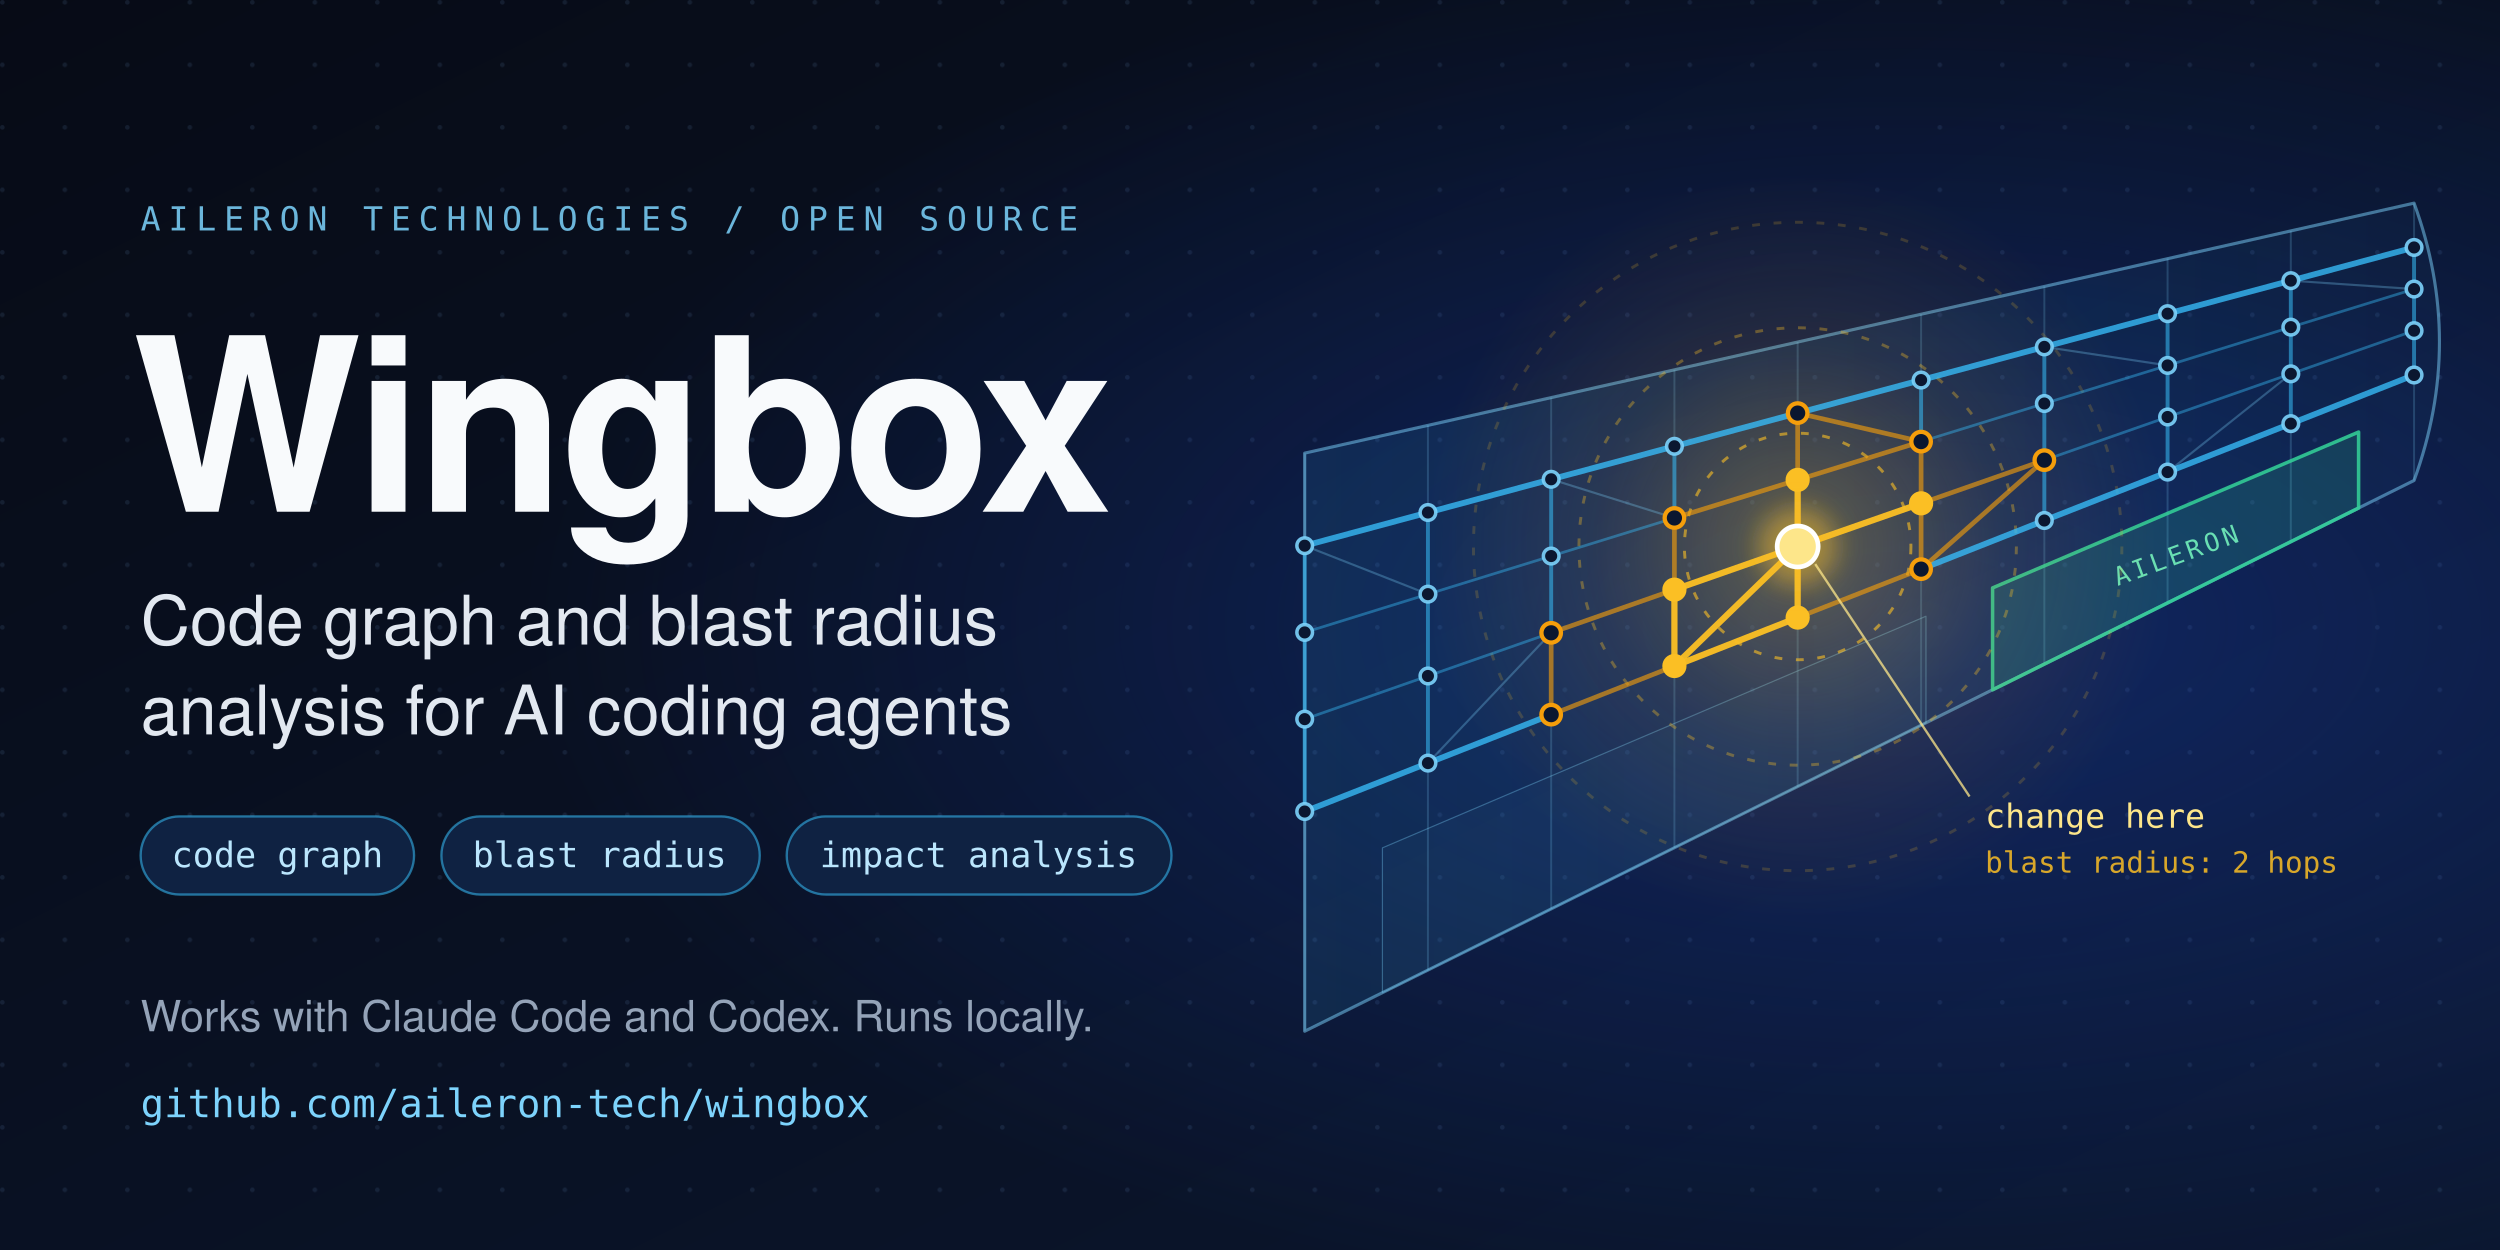
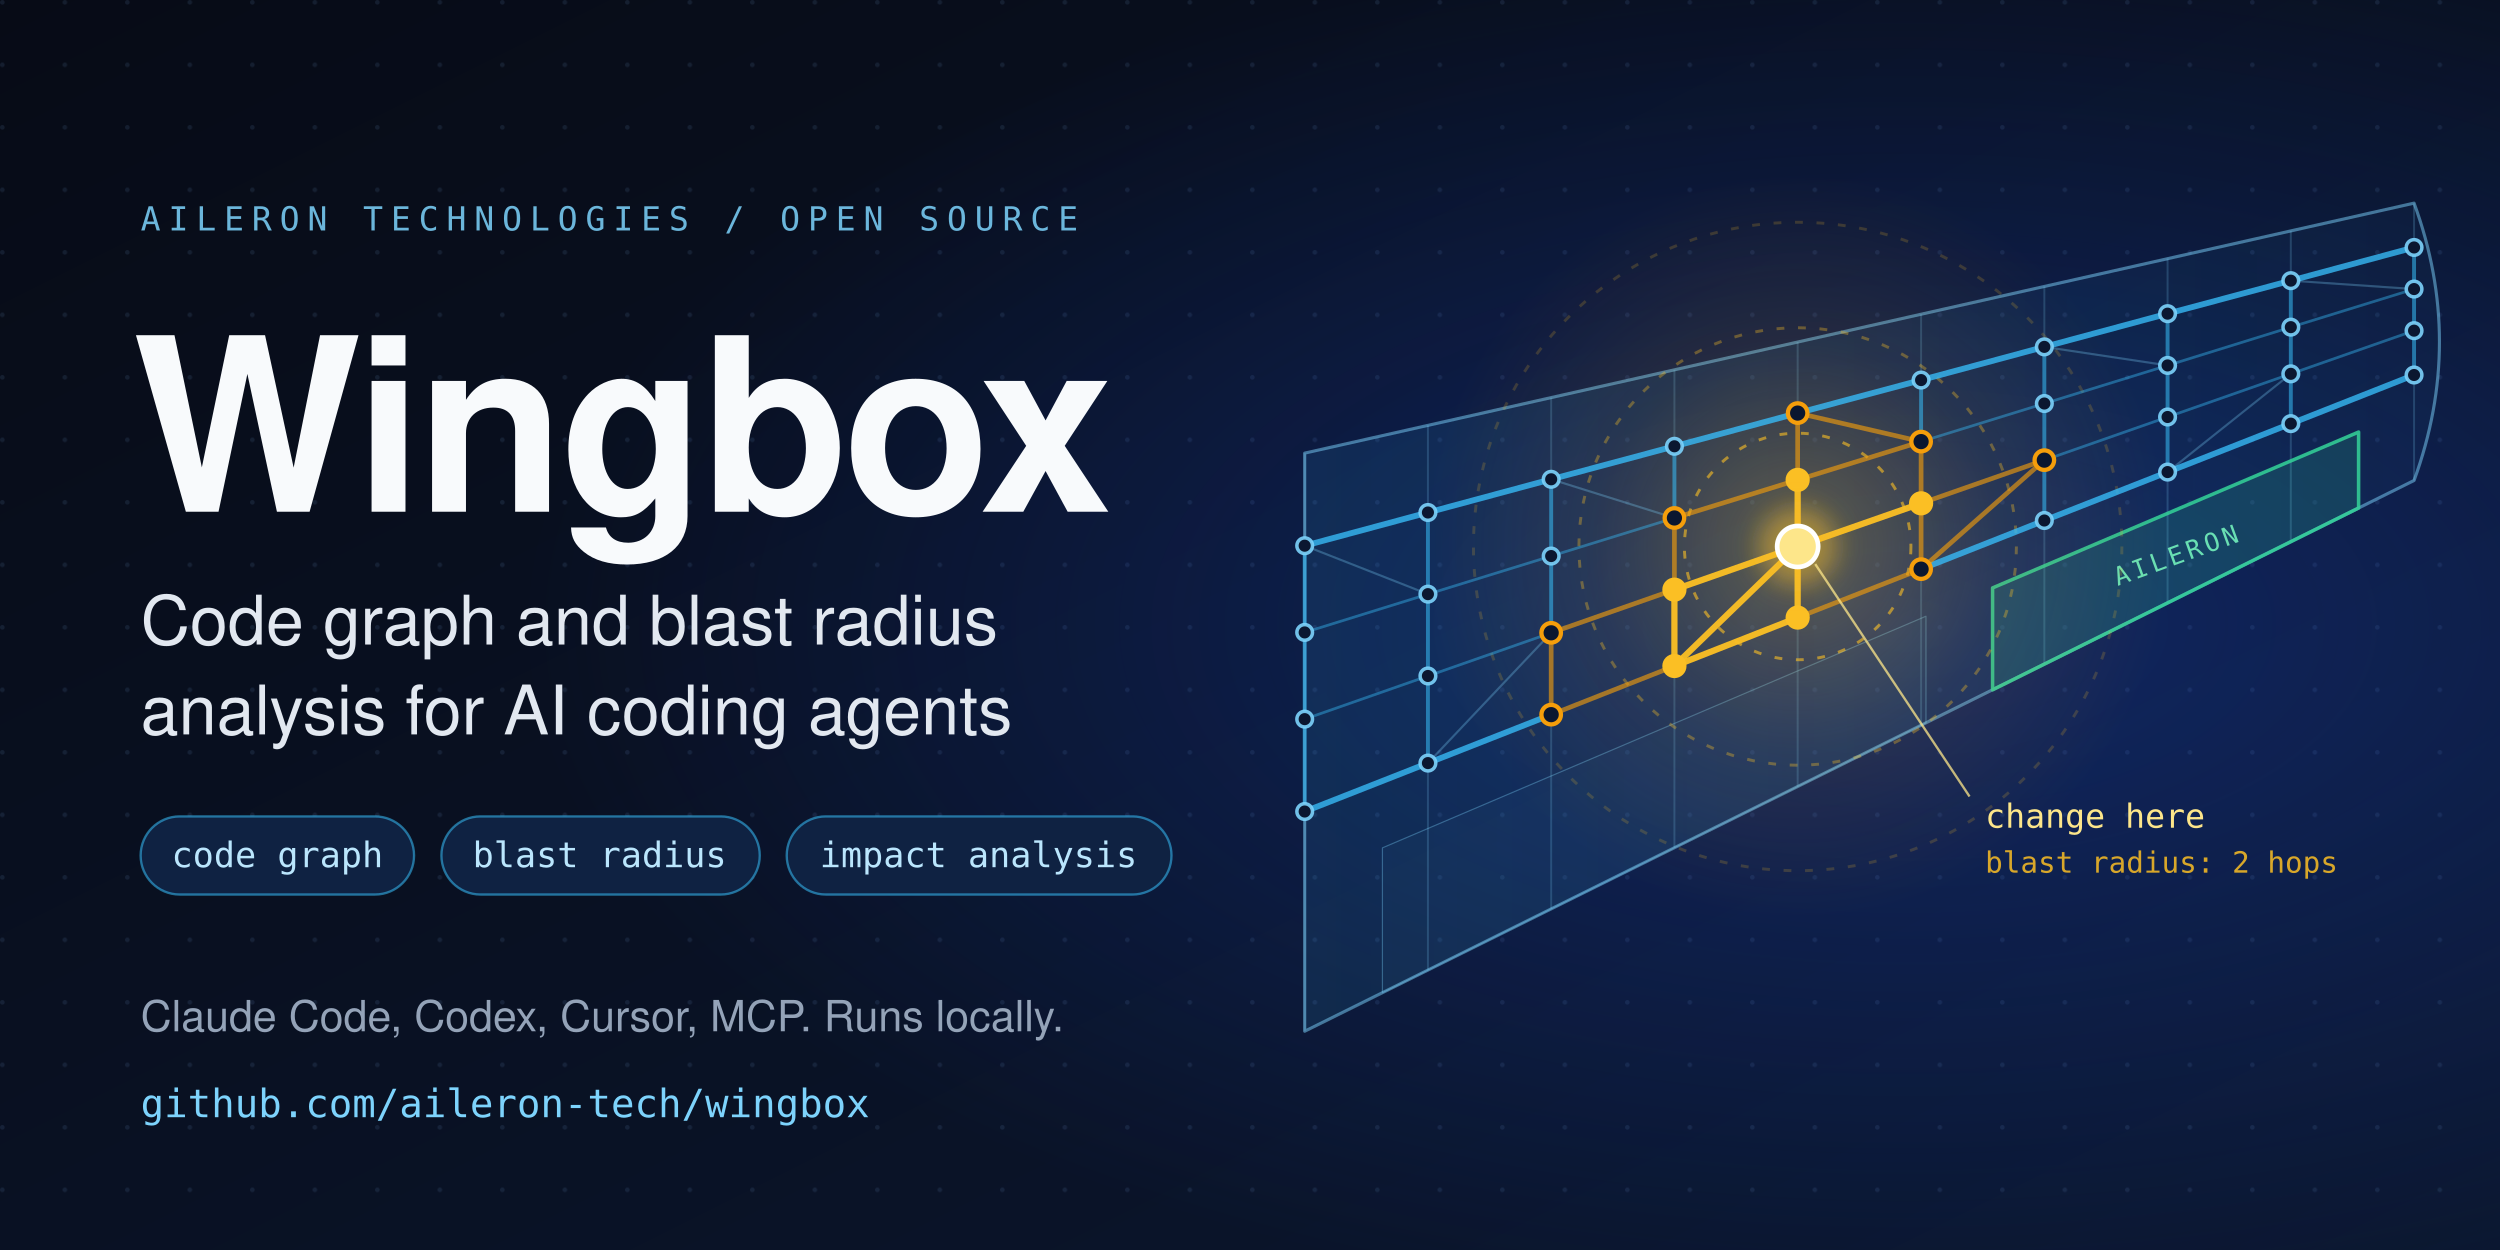
<svg xmlns="http://www.w3.org/2000/svg" width="1280" height="640" viewBox="0 0 1280 640">
  <defs>
    <linearGradient id="bg" x1="0" y1="0" x2="1" y2="1">
      <stop offset="0" stop-color="#070b16" />
      <stop offset="1" stop-color="#0b1730" />
    </linearGradient>
    <radialGradient id="glow" cx="0.76" cy="0.5" r="0.55">
      <stop offset="0" stop-color="#1d4ed8" stop-opacity="0.34" />
      <stop offset="1" stop-color="#1d4ed8" stop-opacity="0" />
    </radialGradient>
    <radialGradient id="blast" cx="0.5" cy="0.5" r="0.5">
      <stop offset="0" stop-color="#fbbf24" stop-opacity="0.34" />
      <stop offset="0.55" stop-color="#f59e0b" stop-opacity="0.10" />
      <stop offset="1" stop-color="#f59e0b" stop-opacity="0" />
    </radialGradient>
    <linearGradient id="skin" x1="0" y1="0" x2="1" y2="0">
      <stop offset="0" stop-color="#38bdf8" stop-opacity="0.10" />
      <stop offset="1" stop-color="#38bdf8" stop-opacity="0.03" />
    </linearGradient>
    <pattern id="dots" width="32" height="32" patternUnits="userSpaceOnUse">
      <circle cx="1.2" cy="1.2" r="1.2" fill="#93c5fd" fill-opacity="0.10" />
    </pattern>
    <filter id="soft" x="-50%" y="-50%" width="200%" height="200%">
      <feGaussianBlur stdDeviation="6" />
    </filter>
  </defs>
  <rect width="1280" height="640" fill="url(#bg)" />
  <rect width="1280" height="640" fill="url(#dots)" />
  <rect width="1280" height="640" fill="url(#glow)" />
  <path d="M668.0,232.0 L1236.0,104.0 Q1262.0,175.0 1236.0,246.0 L668.0,528.0 Z" fill="url(#skin)" stroke="#7dd3fc" stroke-opacity="0.50" stroke-width="1.6" stroke-linejoin="round" />
  <path d="M668.0,232.0 L668.0,279.4 M668.0,415.5 L668.0,528.0" stroke="#7dd3fc" stroke-opacity="0.20" stroke-width="1" />
  <path d="M731.1,217.8 L731.1,262.4 M731.1,390.7 L731.1,496.7" stroke="#7dd3fc" stroke-opacity="0.20" stroke-width="1" />
  <path d="M794.2,203.6 L794.2,245.4 M794.2,365.9 L794.2,465.3" stroke="#7dd3fc" stroke-opacity="0.20" stroke-width="1" />
  <path d="M857.3,189.3 L857.3,228.5 M857.3,341.0 L857.3,434.0" stroke="#7dd3fc" stroke-opacity="0.20" stroke-width="1" />
  <path d="M920.4,175.1 L920.4,211.5 M920.4,316.2 L920.4,402.7" stroke="#7dd3fc" stroke-opacity="0.20" stroke-width="1" />
  <path d="M983.6,160.9 L983.6,194.6 M983.6,291.4 L983.6,371.3" stroke="#7dd3fc" stroke-opacity="0.20" stroke-width="1" />
  <path d="M1046.7,146.7 L1046.7,177.6 M1046.7,266.5 L1046.7,340.0" stroke="#7dd3fc" stroke-opacity="0.20" stroke-width="1" />
  <path d="M1109.8,132.4 L1109.8,160.6 M1109.8,241.7 L1109.8,308.7" stroke="#7dd3fc" stroke-opacity="0.20" stroke-width="1" />
  <path d="M1172.9,118.2 L1172.9,143.7 M1172.9,216.9 L1172.9,277.3" stroke="#7dd3fc" stroke-opacity="0.20" stroke-width="1" />
  <path d="M1236.0,104.0 L1236.0,126.7 M1236.0,192.0 L1236.0,246.0" stroke="#7dd3fc" stroke-opacity="0.20" stroke-width="1" />
  <polygon points="707.8,434.1 986.1,315.5 986.1,370.1 707.8,508.3" fill="#7dd3fc" fill-opacity="0.03" stroke="#7dd3fc" stroke-opacity="0.35" stroke-width="0.6" stroke-linejoin="round" />
  <polygon points="1020.2,301.0 1207.6,221.2 1207.6,260.1 1020.2,353.2" fill="#34d399" fill-opacity="0.16" stroke="#34d399" stroke-opacity="0.85" stroke-width="1.8" stroke-linejoin="round" />
  <text x="1113.9" y="288.9" text-anchor="middle" font-family="GeistMono NF, Menlo, monospace" font-size="13" letter-spacing="2" fill="#6ee7b7" fill-opacity="0.95" transform="rotate(-20 1113.9 283.9)">AILERON</text>
  <circle cx="920.4" cy="279.8" r="190" fill="url(#blast)" />
  <circle cx="920.4" cy="279.8" r="58" fill="none" stroke="#fbbf24" stroke-opacity="0.6" stroke-width="1.5" stroke-dasharray="4 7" />
  <circle cx="920.4" cy="279.8" r="112" fill="none" stroke="#fbbf24" stroke-opacity="0.34" stroke-width="1.5" stroke-dasharray="4 7" />
  <circle cx="920.4" cy="279.8" r="166" fill="none" stroke="#fbbf24" stroke-opacity="0.18" stroke-width="1.5" stroke-dasharray="4 7" />
  <path d="M1236.0,126.7 L1236.0,148.0" stroke="#38bdf8" stroke-opacity="0.55" stroke-width="2.0" stroke-linecap="round" />
  <path d="M1172.9,143.7 L1236.0,126.7" stroke="#38bdf8" stroke-opacity="0.78" stroke-width="3.0" stroke-linecap="round" />
  <path d="M1172.9,143.7 L1172.9,167.5" stroke="#38bdf8" stroke-opacity="0.55" stroke-width="2.0" stroke-linecap="round" />
  <path d="M1236.0,148.0 L1236.0,169.3" stroke="#38bdf8" stroke-opacity="0.55" stroke-width="2.0" stroke-linecap="round" />
  <path d="M1236.0,169.3 L1236.0,192.0" stroke="#38bdf8" stroke-opacity="0.55" stroke-width="2.0" stroke-linecap="round" />
  <path d="M1109.8,160.6 L1172.9,143.7" stroke="#38bdf8" stroke-opacity="0.78" stroke-width="3.0" stroke-linecap="round" />
  <path d="M1172.9,167.5 L1236.0,148.0" stroke="#38bdf8" stroke-opacity="0.42" stroke-width="1.4" stroke-linecap="round" />
  <path d="M1172.9,216.9 L1236.0,192.0" stroke="#38bdf8" stroke-opacity="0.78" stroke-width="3.0" stroke-linecap="round" />
  <path d="M1172.9,143.7 L1236.0,148.0" stroke="#7dd3fc" stroke-opacity="0.3" stroke-width="1.1" stroke-linecap="round" />
  <path d="M668.0,279.4 L668.0,323.8" stroke="#38bdf8" stroke-opacity="0.55" stroke-width="2.0" stroke-linecap="round" />
  <path d="M668.0,323.8 L668.0,368.2" stroke="#38bdf8" stroke-opacity="0.55" stroke-width="2.0" stroke-linecap="round" />
  <path d="M1109.8,160.6 L1109.8,187.1" stroke="#38bdf8" stroke-opacity="0.55" stroke-width="2.0" stroke-linecap="round" />
  <path d="M1172.9,167.5 L1172.9,191.4" stroke="#38bdf8" stroke-opacity="0.55" stroke-width="2.0" stroke-linecap="round" />
  <path d="M1172.9,191.4 L1172.9,216.9" stroke="#38bdf8" stroke-opacity="0.55" stroke-width="2.0" stroke-linecap="round" />
  <path d="M668.0,279.4 L731.1,262.4" stroke="#38bdf8" stroke-opacity="0.78" stroke-width="3.0" stroke-linecap="round" />
  <path d="M1046.7,177.6 L1109.8,160.6" stroke="#38bdf8" stroke-opacity="0.78" stroke-width="3.0" stroke-linecap="round" />
  <path d="M668.0,323.8 L731.1,304.2" stroke="#38bdf8" stroke-opacity="0.42" stroke-width="1.4" stroke-linecap="round" />
  <path d="M1109.8,187.1 L1172.9,167.5" stroke="#38bdf8" stroke-opacity="0.42" stroke-width="1.4" stroke-linecap="round" />
  <path d="M1172.9,191.4 L1236.0,169.3" stroke="#38bdf8" stroke-opacity="0.42" stroke-width="1.4" stroke-linecap="round" />
  <path d="M1109.8,241.7 L1172.9,216.9" stroke="#38bdf8" stroke-opacity="0.78" stroke-width="3.0" stroke-linecap="round" />
  <path d="M668.0,279.4 L731.1,304.2" stroke="#7dd3fc" stroke-opacity="0.3" stroke-width="1.1" stroke-linecap="round" />
  <path d="M668.0,368.2 L668.0,415.5" stroke="#38bdf8" stroke-opacity="0.55" stroke-width="2.0" stroke-linecap="round" />
  <path d="M731.1,262.4 L731.1,304.2" stroke="#38bdf8" stroke-opacity="0.55" stroke-width="2.0" stroke-linecap="round" />
  <path d="M731.1,304.2 L731.1,346.1" stroke="#38bdf8" stroke-opacity="0.55" stroke-width="2.0" stroke-linecap="round" />
  <path d="M1046.7,177.6 L1046.7,206.6" stroke="#38bdf8" stroke-opacity="0.55" stroke-width="2.0" stroke-linecap="round" />
  <path d="M1109.8,187.1 L1109.8,213.5" stroke="#38bdf8" stroke-opacity="0.55" stroke-width="2.0" stroke-linecap="round" />
  <path d="M1109.8,213.5 L1109.8,241.7" stroke="#38bdf8" stroke-opacity="0.55" stroke-width="2.0" stroke-linecap="round" />
  <path d="M731.1,262.4 L794.2,245.4" stroke="#38bdf8" stroke-opacity="0.78" stroke-width="3.0" stroke-linecap="round" />
  <path d="M983.6,194.6 L1046.7,177.6" stroke="#38bdf8" stroke-opacity="0.78" stroke-width="3.0" stroke-linecap="round" />
  <path d="M731.1,304.2 L794.2,284.7" stroke="#38bdf8" stroke-opacity="0.42" stroke-width="1.4" stroke-linecap="round" />
  <path d="M1046.7,206.6 L1109.8,187.1" stroke="#38bdf8" stroke-opacity="0.42" stroke-width="1.4" stroke-linecap="round" />
  <path d="M668.0,368.2 L731.1,346.1" stroke="#38bdf8" stroke-opacity="0.42" stroke-width="1.4" stroke-linecap="round" />
  <path d="M1109.8,213.5 L1172.9,191.4" stroke="#38bdf8" stroke-opacity="0.42" stroke-width="1.4" stroke-linecap="round" />
  <path d="M668.0,415.5 L731.1,390.7" stroke="#38bdf8" stroke-opacity="0.78" stroke-width="3.0" stroke-linecap="round" />
  <path d="M1046.7,266.5 L1109.8,241.7" stroke="#38bdf8" stroke-opacity="0.78" stroke-width="3.0" stroke-linecap="round" />
  <path d="M1046.7,177.6 L1109.8,187.1" stroke="#7dd3fc" stroke-opacity="0.3" stroke-width="1.1" stroke-linecap="round" />
  <path d="M1109.8,241.7 L1172.9,191.4" stroke="#7dd3fc" stroke-opacity="0.3" stroke-width="1.1" stroke-linecap="round" />
  <path d="M731.1,346.1 L731.1,390.7" stroke="#38bdf8" stroke-opacity="0.55" stroke-width="2.0" stroke-linecap="round" />
  <path d="M794.2,245.4 L794.2,284.7" stroke="#38bdf8" stroke-opacity="0.55" stroke-width="2.0" stroke-linecap="round" />
  <path d="M794.2,284.7 L794.2,324.0" stroke="#38bdf8" stroke-opacity="0.55" stroke-width="2.0" stroke-linecap="round" />
  <path d="M857.3,228.5 L857.3,265.2" stroke="#38bdf8" stroke-opacity="0.55" stroke-width="2.0" stroke-linecap="round" />
  <path d="M983.6,194.6 L983.6,226.1" stroke="#38bdf8" stroke-opacity="0.55" stroke-width="2.0" stroke-linecap="round" />
  <path d="M1046.7,206.6 L1046.7,235.6" stroke="#38bdf8" stroke-opacity="0.55" stroke-width="2.0" stroke-linecap="round" />
  <path d="M1046.7,235.6 L1046.7,266.5" stroke="#38bdf8" stroke-opacity="0.55" stroke-width="2.0" stroke-linecap="round" />
  <path d="M794.2,245.4 L857.3,228.5" stroke="#38bdf8" stroke-opacity="0.78" stroke-width="3.0" stroke-linecap="round" />
  <path d="M857.3,228.5 L920.4,211.5" stroke="#38bdf8" stroke-opacity="0.78" stroke-width="3.0" stroke-linecap="round" />
  <path d="M920.4,211.5 L983.6,194.6" stroke="#38bdf8" stroke-opacity="0.78" stroke-width="3.0" stroke-linecap="round" />
  <path d="M794.2,284.7 L857.3,265.2" stroke="#38bdf8" stroke-opacity="0.42" stroke-width="1.4" stroke-linecap="round" />
  <path d="M983.6,226.1 L1046.7,206.6" stroke="#38bdf8" stroke-opacity="0.42" stroke-width="1.4" stroke-linecap="round" />
  <path d="M731.1,346.1 L794.2,324.0" stroke="#38bdf8" stroke-opacity="0.42" stroke-width="1.4" stroke-linecap="round" />
  <path d="M1046.7,235.6 L1109.8,213.5" stroke="#38bdf8" stroke-opacity="0.42" stroke-width="1.4" stroke-linecap="round" />
  <path d="M731.1,390.7 L794.2,365.9" stroke="#38bdf8" stroke-opacity="0.78" stroke-width="3.0" stroke-linecap="round" />
  <path d="M983.6,291.4 L1046.7,266.5" stroke="#38bdf8" stroke-opacity="0.78" stroke-width="3.0" stroke-linecap="round" />
  <path d="M731.1,390.7 L794.2,324.0" stroke="#7dd3fc" stroke-opacity="0.3" stroke-width="1.1" stroke-linecap="round" />
  <path d="M794.2,245.4 L857.3,265.2" stroke="#7dd3fc" stroke-opacity="0.3" stroke-width="1.1" stroke-linecap="round" />
  <path d="M794.2,324.0 L794.2,365.9" stroke="#f59e0b" stroke-opacity="0.62" stroke-width="2.4" stroke-linecap="round" />
  <path d="M857.3,265.2 L857.3,301.9" stroke="#f59e0b" stroke-opacity="0.62" stroke-width="2.4" stroke-linecap="round" />
  <path d="M920.4,211.5 L920.4,245.7" stroke="#f59e0b" stroke-opacity="0.62" stroke-width="2.4" stroke-linecap="round" />
  <path d="M983.6,226.1 L983.6,257.7" stroke="#f59e0b" stroke-opacity="0.62" stroke-width="2.4" stroke-linecap="round" />
  <path d="M983.6,257.7 L983.6,291.4" stroke="#f59e0b" stroke-opacity="0.62" stroke-width="2.4" stroke-linecap="round" />
  <path d="M857.3,265.2 L920.4,245.7" stroke="#f59e0b" stroke-opacity="0.62" stroke-width="2.4" stroke-linecap="round" />
  <path d="M920.4,245.7 L983.6,226.1" stroke="#f59e0b" stroke-opacity="0.62" stroke-width="2.4" stroke-linecap="round" />
  <path d="M794.2,324.0 L857.3,301.9" stroke="#f59e0b" stroke-opacity="0.62" stroke-width="2.4" stroke-linecap="round" />
  <path d="M983.6,257.7 L1046.7,235.6" stroke="#f59e0b" stroke-opacity="0.62" stroke-width="2.4" stroke-linecap="round" />
  <path d="M794.2,365.9 L857.3,341.0" stroke="#f59e0b" stroke-opacity="0.62" stroke-width="2.4" stroke-linecap="round" />
  <path d="M920.4,316.2 L983.6,291.4" stroke="#f59e0b" stroke-opacity="0.62" stroke-width="2.4" stroke-linecap="round" />
  <path d="M920.4,211.5 L983.6,226.1" stroke="#f59e0b" stroke-opacity="0.62" stroke-width="2.4" stroke-linecap="round" />
  <path d="M983.6,291.4 L1046.7,235.6" stroke="#f59e0b" stroke-opacity="0.62" stroke-width="2.4" stroke-linecap="round" />
  <path d="M857.3,301.9 L857.3,341.0" stroke="#fbbf24" stroke-opacity="0.95" stroke-width="3.2" stroke-linecap="round" />
  <path d="M920.4,245.7 L920.4,279.8" stroke="#fbbf24" stroke-opacity="0.95" stroke-width="3.2" stroke-linecap="round" />
  <path d="M920.4,279.8 L920.4,316.2" stroke="#fbbf24" stroke-opacity="0.95" stroke-width="3.2" stroke-linecap="round" />
  <path d="M857.3,301.9 L920.4,279.8" stroke="#fbbf24" stroke-opacity="0.95" stroke-width="3.2" stroke-linecap="round" />
  <path d="M920.4,279.8 L983.6,257.7" stroke="#fbbf24" stroke-opacity="0.95" stroke-width="3.2" stroke-linecap="round" />
  <path d="M857.3,341.0 L920.4,316.2" stroke="#fbbf24" stroke-opacity="0.95" stroke-width="3.2" stroke-linecap="round" />
  <path d="M857.3,341.0 L920.4,279.8" stroke="#fbbf24" stroke-opacity="0.95" stroke-width="3.2" stroke-linecap="round" />
  <circle cx="668.0" cy="279.4" r="4" fill="#0b1730" stroke="#7dd3fc" stroke-opacity="0.9" stroke-width="1.8" />
  <circle cx="668.0" cy="323.8" r="4" fill="#0b1730" stroke="#7dd3fc" stroke-opacity="0.9" stroke-width="1.8" />
  <circle cx="668.0" cy="368.2" r="4" fill="#0b1730" stroke="#7dd3fc" stroke-opacity="0.9" stroke-width="1.8" />
  <circle cx="668.0" cy="415.5" r="4" fill="#0b1730" stroke="#7dd3fc" stroke-opacity="0.9" stroke-width="1.8" />
  <circle cx="731.1" cy="262.4" r="4" fill="#0b1730" stroke="#7dd3fc" stroke-opacity="0.9" stroke-width="1.8" />
  <circle cx="731.1" cy="304.2" r="4" fill="#0b1730" stroke="#7dd3fc" stroke-opacity="0.9" stroke-width="1.8" />
  <circle cx="731.1" cy="346.1" r="4" fill="#0b1730" stroke="#7dd3fc" stroke-opacity="0.9" stroke-width="1.8" />
  <circle cx="731.1" cy="390.7" r="4" fill="#0b1730" stroke="#7dd3fc" stroke-opacity="0.9" stroke-width="1.8" />
  <circle cx="794.2" cy="245.4" r="4" fill="#0b1730" stroke="#7dd3fc" stroke-opacity="0.9" stroke-width="1.8" />
  <circle cx="794.2" cy="284.7" r="4" fill="#0b1730" stroke="#7dd3fc" stroke-opacity="0.9" stroke-width="1.8" />
  <circle cx="794.2" cy="324.0" r="5" fill="#0b1730" stroke="#f59e0b" stroke-width="2.2" />
  <circle cx="794.2" cy="365.9" r="5" fill="#0b1730" stroke="#f59e0b" stroke-width="2.2" />
  <circle cx="857.3" cy="228.5" r="4" fill="#0b1730" stroke="#7dd3fc" stroke-opacity="0.9" stroke-width="1.8" />
  <circle cx="857.3" cy="265.2" r="5" fill="#0b1730" stroke="#f59e0b" stroke-width="2.2" />
  <circle cx="857.3" cy="301.9" r="6.2" fill="#fbbf24" />
  <circle cx="857.3" cy="341.0" r="6.2" fill="#fbbf24" />
  <circle cx="920.4" cy="211.5" r="5" fill="#0b1730" stroke="#f59e0b" stroke-width="2.2" />
  <circle cx="920.4" cy="245.7" r="6.2" fill="#fbbf24" />
  <circle cx="920.4" cy="316.2" r="6.2" fill="#fbbf24" />
  <circle cx="983.6" cy="194.6" r="4" fill="#0b1730" stroke="#7dd3fc" stroke-opacity="0.9" stroke-width="1.8" />
  <circle cx="983.6" cy="226.1" r="5" fill="#0b1730" stroke="#f59e0b" stroke-width="2.2" />
  <circle cx="983.6" cy="257.7" r="6.2" fill="#fbbf24" />
  <circle cx="983.6" cy="291.4" r="5" fill="#0b1730" stroke="#f59e0b" stroke-width="2.2" />
  <circle cx="1046.7" cy="177.6" r="4" fill="#0b1730" stroke="#7dd3fc" stroke-opacity="0.9" stroke-width="1.8" />
  <circle cx="1046.7" cy="206.6" r="4" fill="#0b1730" stroke="#7dd3fc" stroke-opacity="0.9" stroke-width="1.8" />
  <circle cx="1046.7" cy="235.6" r="5" fill="#0b1730" stroke="#f59e0b" stroke-width="2.2" />
  <circle cx="1046.7" cy="266.5" r="4" fill="#0b1730" stroke="#7dd3fc" stroke-opacity="0.9" stroke-width="1.8" />
  <circle cx="1109.8" cy="160.6" r="4" fill="#0b1730" stroke="#7dd3fc" stroke-opacity="0.9" stroke-width="1.8" />
  <circle cx="1109.8" cy="187.1" r="4" fill="#0b1730" stroke="#7dd3fc" stroke-opacity="0.9" stroke-width="1.8" />
  <circle cx="1109.8" cy="213.5" r="4" fill="#0b1730" stroke="#7dd3fc" stroke-opacity="0.9" stroke-width="1.8" />
  <circle cx="1109.8" cy="241.7" r="4" fill="#0b1730" stroke="#7dd3fc" stroke-opacity="0.9" stroke-width="1.8" />
  <circle cx="1172.9" cy="143.7" r="4" fill="#0b1730" stroke="#7dd3fc" stroke-opacity="0.9" stroke-width="1.8" />
  <circle cx="1172.9" cy="167.5" r="4" fill="#0b1730" stroke="#7dd3fc" stroke-opacity="0.9" stroke-width="1.8" />
  <circle cx="1172.9" cy="191.4" r="4" fill="#0b1730" stroke="#7dd3fc" stroke-opacity="0.9" stroke-width="1.8" />
  <circle cx="1172.9" cy="216.9" r="4" fill="#0b1730" stroke="#7dd3fc" stroke-opacity="0.9" stroke-width="1.8" />
  <circle cx="1236.0" cy="126.7" r="4" fill="#0b1730" stroke="#7dd3fc" stroke-opacity="0.9" stroke-width="1.8" />
  <circle cx="1236.0" cy="148.0" r="4" fill="#0b1730" stroke="#7dd3fc" stroke-opacity="0.9" stroke-width="1.8" />
  <circle cx="1236.0" cy="169.3" r="4" fill="#0b1730" stroke="#7dd3fc" stroke-opacity="0.9" stroke-width="1.8" />
  <circle cx="1236.0" cy="192.0" r="4" fill="#0b1730" stroke="#7dd3fc" stroke-opacity="0.9" stroke-width="1.8" />
  <circle cx="920.4" cy="279.8" r="20" fill="#fbbf24" fill-opacity="0.45" filter="url(#soft)" />
  <circle cx="920.4" cy="279.8" r="10.5" fill="#fde68a" stroke="#ffffff" stroke-width="2.4" />
  <path d="M929.4,288.8 L1008.4,407.8" stroke="#fde68a" stroke-opacity="0.75" stroke-width="1.2" />
  <text x="1016.4" y="423.8" font-family="GeistMono NF, Menlo, monospace" font-size="17" fill="#fde68a">change here</text>
  <text x="1016.4" y="446.8" font-family="GeistMono NF, Menlo, monospace" font-size="15" fill="#fbbf24" fill-opacity="0.85">blast radius: 2 hops</text>
  <text x="72" y="118" font-family="GeistMono NF, Menlo, monospace" font-size="17" letter-spacing="4" fill="#7dd3fc" fill-opacity="0.85">AILERON TECHNOLOGIES / OPEN SOURCE</text>
  <text x="68" y="262" font-family="Helvetica Neue, Helvetica, Arial, sans-serif" font-size="124" font-weight="700" letter-spacing="-3" fill="#f8fafc">Wingbox</text>
  <text x="72" y="330" font-family="Helvetica Neue, Helvetica, Arial, sans-serif" font-size="35" font-weight="500" fill="#e2e8f0">Code graph and blast radius</text>
  <text x="72" y="376" font-family="Helvetica Neue, Helvetica, Arial, sans-serif" font-size="35" font-weight="500" fill="#e2e8f0">analysis for AI coding agents</text>
  <rect x="72" y="418" width="140" height="40" rx="20" fill="#0f2242" stroke="#38bdf8" stroke-opacity="0.55" stroke-width="1.2" />
  <text x="142" y="444" text-anchor="middle" font-family="GeistMono NF, Menlo, monospace" font-size="18" fill="#bae6fd">code graph</text>
  <rect x="226.0" y="418" width="163" height="40" rx="20" fill="#0f2242" stroke="#38bdf8" stroke-opacity="0.55" stroke-width="1.2" />
  <text x="307" y="444" text-anchor="middle" font-family="GeistMono NF, Menlo, monospace" font-size="18" fill="#bae6fd">blast radius</text>
  <rect x="402.8" y="418" width="197" height="40" rx="20" fill="#0f2242" stroke="#38bdf8" stroke-opacity="0.55" stroke-width="1.2" />
  <text x="501" y="444" text-anchor="middle" font-family="GeistMono NF, Menlo, monospace" font-size="18" fill="#bae6fd">impact analysis</text>
-   <text x="72" y="528" font-family="Helvetica Neue, Helvetica, Arial, sans-serif" font-size="22" fill="#94a3b8">Works with Claude Code and Codex. Runs locally.</text>
+   <text x="72" y="528" font-family="Helvetica Neue, Helvetica, Arial, sans-serif" font-size="22" fill="#94a3b8">Claude Code, Codex, Cursor, MCP. Runs locally.</text>
  <text x="72" y="572" font-family="Menlo, Monaco, monospace" font-size="20" fill="#7dd3fc">github.com/aileron-tech/wingbox</text>
</svg>
